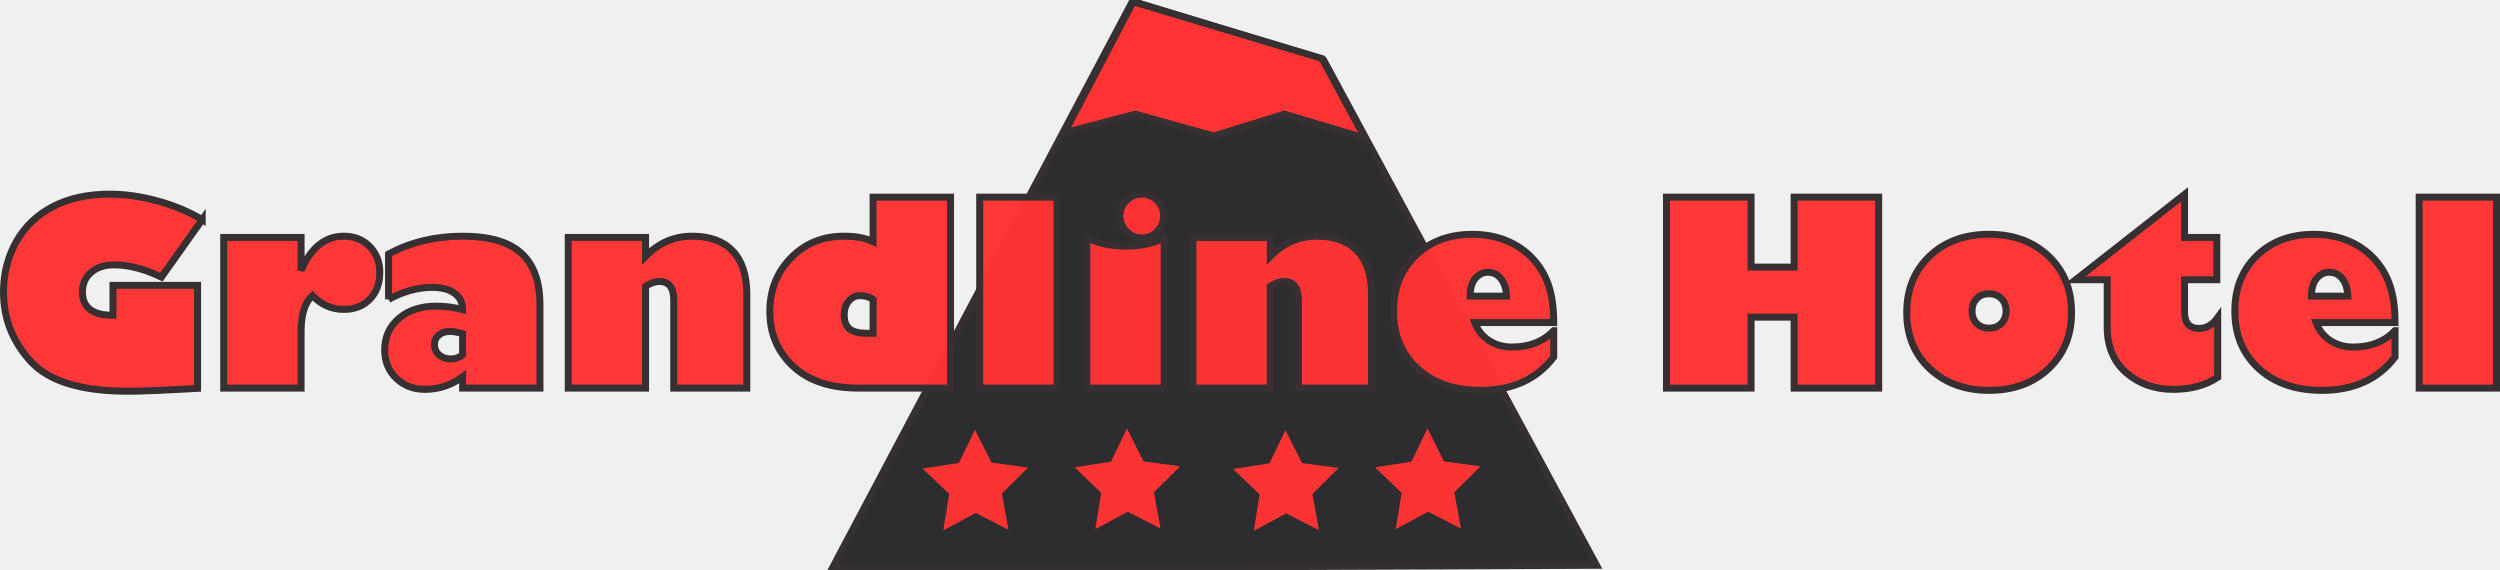
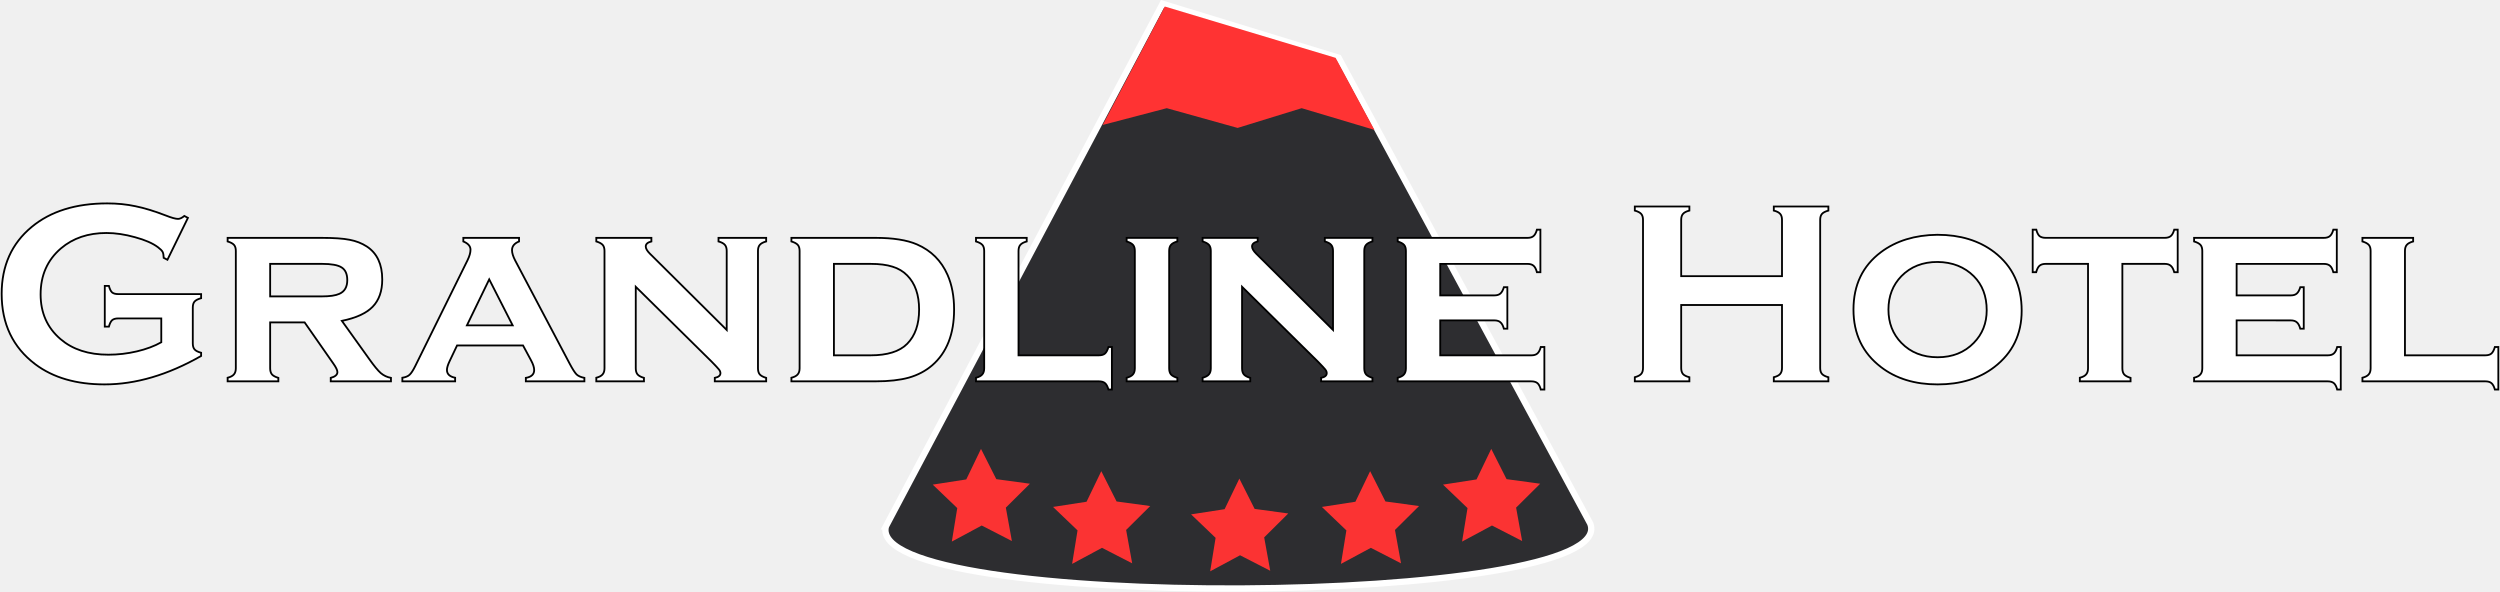
- <svg xmlns="http://www.w3.org/2000/svg" width="309.714mm" height="70.546mm" viewBox="0 0 309.714 70.546" version="1.1" id="svg5355">
+ <svg xmlns="http://www.w3.org/2000/svg" width="336.171mm" height="79.561mm" viewBox="0 0 336.171 79.561" version="1.1" id="svg5355">
  <defs id="defs5352" />
-   <g id="layer1" transform="translate(51.32115,-96.73128)">
-     <path style="fill:#2d2d30;fill-opacity:1;stroke:#363032;stroke-width:0.847;stroke-dasharray:none;stroke-opacity:1" d="m 51.765,167.153 37.208,-70.274 23.678,7.257 33.825,62.635 z" id="path5902" />
-     <path style="fill:#ff3333;fill-opacity:1;stroke:#363032;stroke-width:0.847;stroke-dasharray:none;stroke-opacity:1" d="m 89.066,96.96 -8.504,16.204 8.77,-2.296 9.7,2.701 8.77,-2.701 9.966,2.971 -5.315,-9.857 z" id="path5953" />
-     <path style="fill:#ff3333;fill-opacity:0.98;stroke:none;stroke-width:0.265;stroke-dasharray:none;stroke-opacity:1" id="path15449" d="m 28.015,41.511 -4.058,-2.086 -4.019,2.16 0.73,-4.504 -3.297,-3.155 4.509,-0.698 1.981,-4.11 2.057,4.073 4.521,0.614 -3.238,3.215 z" transform="translate(45.60116,120.8533)" />
-     <path style="fill:#ff3333;fill-opacity:0.98;stroke:none;stroke-width:0.265;stroke-dasharray:none;stroke-opacity:1" id="path15449-0" d="m 28.015,41.511 -4.058,-2.086 -4.019,2.16 0.73,-4.504 -3.297,-3.155 4.509,-0.698 1.981,-4.11 2.057,4.073 4.521,0.614 -3.238,3.215 z" transform="translate(64.43464,120.7006)" />
-     <path style="fill:#ff3333;fill-opacity:0.98;stroke:none;stroke-width:0.265;stroke-dasharray:none;stroke-opacity:1" id="path15449-4" d="m 28.015,41.511 -4.058,-2.086 -4.019,2.16 0.73,-4.504 -3.297,-3.155 4.509,-0.698 1.981,-4.11 2.057,4.073 4.521,0.614 -3.238,3.215 z" transform="translate(84.06564,120.9051)" />
-     <path style="fill:#ff3333;fill-opacity:0.98;stroke:none;stroke-width:0.265;stroke-dasharray:none;stroke-opacity:1" id="path15449-5" d="m 28.015,41.511 -4.058,-2.086 -4.019,2.16 0.73,-4.504 -3.297,-3.155 4.509,-0.698 1.981,-4.11 2.057,4.073 4.521,0.614 -3.238,3.215 z" transform="translate(101.6517,120.7006)" />
-     <g aria-label="Grandline Hotel" id="text7437" style="font-size:31.75px;font-family:'Gill Sans Ultra Bold';-inkscape-font-specification:'Gill Sans Ultra Bold, ';fill:#ff3333;fill-opacity:0.98;stroke:#363032;stroke-width:0.865">
-       <path d="m -26.27,123.945 -5.054,7.116 q -3.163,-1.519 -5.845,-1.519 -1.783,0 -2.868,0.93 -1.07,0.915 -1.07,2.434 0,2.884 3.783,2.884 v -3.705 h 10.48 v 12.759 q -6.356,0.357 -8.604,0.357 -8.682,0 -12.061,-3.69 -3.38,-3.69 -3.38,-8.604 0,-3.38 1.566,-6.201 1.581,-2.822 4.542,-4.372 2.977,-1.55 7.038,-1.55 2.853,0 5.907,0.837 3.054,0.822 5.566,2.325 z" id="path17051" style="fill:#ff3333;fill-opacity:0.98" />
-       <path d="m -14.023,130.24 q 1.829,-4.248 5.302,-4.248 1.938,0 3.194,1.271 1.256,1.271 1.256,3.225 0,2.046 -1.24,3.318 -1.225,1.256 -3.209,1.256 -2.263,0 -3.876,-1.705 -1.426,1.209 -1.426,4.496 v 6.961 h -9.581 v -18.666 h 9.581 z" id="path17053" style="fill:#ff3333;fill-opacity:0.98" />
-       <path d="m -3.186,133.821 v -5.612 q 4.062,-2.217 9.209,-2.217 4.899,0 7.224,2.093 2.325,2.093 2.325,6.403 v 10.325 H 5.992 v -1.395 q -2.124,1.55 -4.666,1.55 -2.139,0 -3.566,-1.38 -1.426,-1.395 -1.426,-3.504 0,-2.403 1.767,-3.907 1.767,-1.519 4.62,-1.519 1.674,0 3.271,0.434 0,-1.302 -1.008,-2.031 -0.992,-0.729 -2.775,-0.729 -2.635,0 -5.395,1.488 z m 9.178,6.868 v -2.604 q -0.868,-0.295 -1.566,-0.295 -0.868,0 -1.395,0.45 -0.527,0.45 -0.527,1.178 0,0.76 0.558,1.271 0.574,0.512 1.442,0.512 0.884,0 1.488,-0.512 z" id="path17055" style="fill:#ff3333;fill-opacity:0.98" />
-       <path d="m 28.657,126.147 v 2.341 q 2.418,-2.496 5.783,-2.496 3.271,0 5.007,1.829 1.752,1.814 1.752,5.395 v 11.596 h -9.054 v -10.883 q 0,-2.325 -1.767,-2.325 -0.853,0 -1.721,0.605 v 12.604 h -9.581 v -18.666 z" id="path17057" style="fill:#ff3333;fill-opacity:0.98" />
-       <path d="m 66.438,121.155 v 23.657 H 55.043 q -5.224,0 -8.108,-2.698 -2.884,-2.698 -2.884,-6.79 0,-3.984 2.62,-6.651 2.635,-2.682 6.558,-2.682 2.17,0 3.612,0.667 v -5.504 z m -9.596,16.867 v -4.201 q -0.713,-0.465 -1.612,-0.465 -0.853,0 -1.411,0.682 -0.558,0.667 -0.558,1.69 0,1.194 0.667,1.752 0.682,0.543 2.155,0.543 z" id="path17059" style="fill:#ff3333;fill-opacity:0.98" />
-       <path d="m 79.631,144.812 h -9.581 v -23.657 h 9.581 z" id="path17061" style="fill:#ff3333;fill-opacity:0.98" />
-       <path d="m 90.141,126.209 q -1.116,0 -1.922,-0.806 -0.806,-0.806 -0.806,-1.922 0,-1.116 0.806,-1.907 0.806,-0.791 1.922,-0.791 1.116,0 1.907,0.791 0.791,0.791 0.791,1.907 0,1.116 -0.791,1.922 -0.791,0.806 -1.907,0.806 z m 2.76,-0.062 v 18.666 h -9.581 v -18.666 q 1.891,1.07 4.914,1.07 2.806,0 4.666,-1.07 z" id="path17063" style="fill:#ff3333;fill-opacity:0.98" />
-       <path d="m 106.047,126.147 v 2.341 q 2.418,-2.496 5.783,-2.496 3.271,0 5.007,1.829 1.752,1.814 1.752,5.395 v 11.596 h -9.054 v -10.883 q 0,-2.325 -1.767,-2.325 -0.853,0 -1.721,0.605 v 12.604 h -9.581 v -18.666 z" id="path17065" style="fill:#ff3333;fill-opacity:0.98" />
-       <path d="m 141.162,137.697 v 3.271 q -3.147,4.124 -9.054,4.124 -4.868,0 -7.829,-2.698 -2.961,-2.713 -2.961,-7.131 0,-4.201 2.713,-6.852 2.729,-2.651 7.069,-2.651 2.217,0 4.108,0.744 1.891,0.744 3.271,2.186 1.38,1.442 2.031,3.349 0.651,1.907 0.651,4.651 h -9.782 q 0.527,1.426 1.767,2.232 1.24,0.806 2.837,0.806 3.225,0 5.178,-2.031 z m -10.356,-4.279 h 4.511 q -0.062,-1.395 -0.698,-2.17 -0.62,-0.791 -1.628,-0.791 -0.884,0 -1.535,0.76 -0.651,0.744 -0.651,2.201 z" id="path17067" style="fill:#ff3333;fill-opacity:0.98" />
-       <path d="m 165.61,144.812 h -10.48 v -23.657 h 10.48 v 8.666 h 5.333 v -8.666 h 10.48 v 23.657 h -10.48 v -8.79 h -5.333 z" id="path17069" style="fill:#ff3333;fill-opacity:0.98" />
-       <path d="m 195.081,145.091 q -4.434,0 -7.317,-2.667 -2.868,-2.682 -2.868,-6.976 0,-4.294 2.837,-6.992 2.837,-2.698 7.348,-2.698 4.542,0 7.379,2.698 2.853,2.698 2.853,6.992 0,4.279 -2.853,6.961 -2.837,2.682 -7.379,2.682 z m 0,-11.968 q -0.93,0 -1.519,0.605 -0.574,0.589 -0.574,1.535 0,0.946 0.574,1.535 0.589,0.589 1.519,0.589 0.946,0 1.535,-0.589 0.589,-0.589 0.589,-1.535 0,-0.961 -0.589,-1.55 -0.589,-0.589 -1.535,-0.589 z" id="path17071" style="fill:#ff3333;fill-opacity:0.98" />
-       <path d="m 223.312,126.147 v 5.24 h -4 v 4 q 0,2.031 1.814,2.031 1.333,0 2.294,-1.333 v 7.395 q -2.263,1.488 -5.504,1.488 -3.457,0 -5.829,-2.062 -2.356,-2.062 -2.356,-5.674 v -5.845 h -3.907 l 13.488,-10.573 v 5.333 z" id="path17073" style="fill:#ff3333;fill-opacity:0.98" />
-       <path d="m 245.388,137.697 v 3.271 q -3.147,4.124 -9.054,4.124 -4.868,0 -7.829,-2.698 -2.961,-2.713 -2.961,-7.131 0,-4.201 2.713,-6.852 2.729,-2.651 7.069,-2.651 2.217,0 4.108,0.744 1.891,0.744 3.271,2.186 1.38,1.442 2.031,3.349 0.651,1.907 0.651,4.651 h -9.782 q 0.527,1.426 1.767,2.232 1.24,0.806 2.837,0.806 3.225,0 5.178,-2.031 z m -10.356,-4.279 h 4.511 q -0.062,-1.395 -0.698,-2.17 -0.62,-0.791 -1.628,-0.791 -0.884,0 -1.535,0.76 -0.651,0.744 -0.651,2.201 z" id="path17075" style="fill:#ff3333;fill-opacity:0.98" />
-       <path d="m 257.961,144.812 h -9.581 v -23.657 h 9.581 z" id="path17077" style="fill:#ff3333;fill-opacity:0.98" />
+   <g id="layer1" transform="translate(67.35874,-96.3718)">
+     <path style="fill:#2d2d30;fill-opacity:1;stroke:#ffffff;stroke-width:0.847;stroke-dasharray:none;stroke-opacity:1" d="m 51.765,167.153 37.208,-70.274 23.678,7.257 33.825,62.635 c 4.435,11.24 -97.684,11.923 -94.71,0.382 z" id="path5902" />
+     <path style="fill:#ff3333;fill-opacity:1;stroke:none;stroke-width:0.832;stroke-dasharray:none;stroke-opacity:1" d="m 89.272,97.249 -8.352,15.926 8.613,-2.256 9.527,2.654 8.613,-2.654 9.788,2.92 -5.22,-9.688 z" id="path5953" />
+     <path style="fill:#ff3333;fill-opacity:0.98;stroke:none;stroke-width:0.265;stroke-dasharray:none;stroke-opacity:1" id="path15449" d="m 23.107,48.873 -4.058,-2.086 -4.019,2.16 0.73,-4.504 -3.297,-3.155 4.509,-0.698 1.981,-4.11 2.057,4.073 4.521,0.614 -3.238,3.215 z" transform="translate(45.60116,120.2502)" />
+     <path style="fill:#ff3333;fill-opacity:0.98;stroke:none;stroke-width:0.265;stroke-dasharray:none;stroke-opacity:1" id="path15449-0" d="m 37.013,52.145 -4.058,-2.086 -4.019,2.16 0.73,-4.504 -3.297,-3.155 4.509,-0.698 1.981,-4.11 2.057,4.073 4.521,0.614 -3.238,3.215 z" transform="translate(66.43504,120.9784)" />
+     <path style="fill:#ff3333;fill-opacity:0.98;stroke:none;stroke-width:0.265;stroke-dasharray:none;stroke-opacity:1" id="path15449-4" d="m 0.818,51.327 -4.058,-2.086 -4.019,2.16 0.73,-4.504 -3.297,-3.155 4.509,-0.698 1.981,-4.11 2.057,4.073 4.521,0.614 -3.238,3.215 z" transform="translate(84.06564,120.7963)" />
+     <path style="fill:#ff3333;fill-opacity:0.98;stroke:none;stroke-width:0.265;stroke-dasharray:none;stroke-opacity:1" id="path15449-5" d="m 17.382,50.918 -4.058,-2.086 -4.019,2.16 0.73,-4.504 -3.297,-3.155 4.509,-0.698 1.981,-4.11 2.057,4.073 4.521,0.614 -3.238,3.215 z" transform="translate(103.652,121.2053)" />
+     <path style="fill:#ff3333;fill-opacity:0.98;stroke:none;stroke-width:0.265;stroke-dasharray:none;stroke-opacity:1" id="path15449-5-0" d="m 26.379,41.511 -4.058,-2.086 -4.019,2.16 0.73,-4.504 -3.297,-3.155 4.509,-0.698 1.981,-4.11 2.057,4.073 4.521,0.614 -3.238,3.215 z" transform="translate(110.9435,127.6118)" />
+     <g aria-label="Grandline Hotel" id="text362" style="font-size:35.278px;font-family:'Copperplate Gothic Bold';-inkscape-font-specification:'Copperplate Gothic Bold, ';fill:#ffffff;stroke:#000000;stroke-width:0.247;stroke-opacity:1;stroke-dasharray:none;fill-opacity:1">
+       <path d="m -45.672,139.191 h -5.805 q -0.534,0 -0.81,0.241 -0.258,0.241 -0.431,0.861 h -0.551 v -5.478 h 0.551 q 0.172,0.637 0.431,0.878 0.276,0.224 0.81,0.224 h 11.162 v 0.551 q -0.62,0.172 -0.878,0.448 -0.241,0.276 -0.241,0.81 v 4.823 q 0,0.534 0.241,0.81 0.241,0.276 0.878,0.448 v 0.431 q -6.701,3.824 -12.988,3.824 -5.702,0 -9.302,-2.704 -4.53,-3.411 -4.53,-9.474 0,-5.65 4.031,-8.992 3.824,-3.169 10.163,-3.169 2.015,0 3.79,0.379 1.791,0.362 4.065,1.24 1.171,0.465 1.671,0.465 0.362,0 0.844,-0.396 l 0.482,0.258 -2.756,5.633 -0.5,-0.258 q -0.017,-0.568 -0.155,-0.81 -0.138,-0.258 -0.62,-0.62 -1.051,-0.792 -3.083,-1.344 -2.033,-0.568 -3.841,-0.568 -3.686,0 -6.115,2.067 -2.739,2.343 -2.739,6.184 0,3.721 2.67,6.012 2.446,2.102 6.442,2.102 1.946,0 3.841,-0.448 1.895,-0.448 3.273,-1.223 z" id="path3256" style="stroke:#000000;stroke-opacity:1;stroke-width:0.247;stroke-dasharray:none;fill:#ffffff;fill-opacity:1" />
+       <path d="m -31.031,139.725 v 6.167 q 0,0.534 0.241,0.827 0.241,0.276 0.861,0.465 v 0.465 h -6.821 v -0.482 q 0.603,-0.155 0.844,-0.448 0.258,-0.293 0.258,-0.827 v -15.778 q 0,-0.534 -0.241,-0.81 -0.241,-0.276 -0.861,-0.465 v -0.482 h 12.643 q 2.463,0 3.755,0.258 1.292,0.241 2.308,0.896 2.084,1.361 2.084,4.444 0,2.343 -1.292,3.669 -1.275,1.309 -4.134,1.895 l 3.652,5.099 q 0.999,1.412 1.585,1.929 0.603,0.5 1.361,0.637 v 0.465 h -8.096 v -0.465 q 0.896,-0.241 0.896,-0.775 0,-0.379 -0.551,-1.154 l -3.858,-5.529 z m 0,-3.497 h 6.959 q 1.585,0 2.343,-0.345 1.068,-0.465 1.068,-1.843 0,-1.223 -0.758,-1.705 -0.741,-0.482 -2.653,-0.482 h -6.959 z" id="path3258" style="stroke:#000000;stroke-opacity:1;stroke-width:0.247;stroke-dasharray:none;fill:#ffffff;fill-opacity:1" />
+       <path d="m 2.972,142.826 h -8.871 l -0.999,2.102 q -0.362,0.758 -0.362,1.189 0,0.827 1.102,1.051 v 0.482 h -7.097 v -0.482 q 0.655,-0.103 0.965,-0.396 0.327,-0.293 0.758,-1.154 l 7.045,-14.263 q 0.396,-0.81 0.396,-1.412 0,-0.706 -0.965,-1.102 v -0.482 h 7.493 v 0.482 q -0.947,0.379 -0.947,1.171 0,0.568 0.431,1.395 l 7.304,13.832 q 0.603,1.137 0.947,1.481 0.345,0.327 1.051,0.465 v 0.465 H 3.351 v -0.465 q 1.12,-0.189 1.12,-1.051 0,-0.534 -0.431,-1.326 z m -1.395,-2.704 -3.152,-6.184 -2.997,6.184 z" id="path3260" style="stroke:#000000;stroke-opacity:1;stroke-width:0.247;stroke-dasharray:none;fill:#ffffff;fill-opacity:1" />
+       <path d="m 18.131,134.937 v 10.955 q 0,0.534 0.241,0.827 0.258,0.293 0.861,0.465 v 0.465 h -6.408 v -0.482 q 0.603,-0.155 0.844,-0.448 0.258,-0.293 0.258,-0.827 v -15.778 q 0,-0.534 -0.241,-0.81 -0.241,-0.276 -0.861,-0.465 v -0.482 h 7.407 v 0.482 q -0.758,0.189 -0.758,0.672 0,0.413 0.551,0.965 l 10.335,10.266 v -10.628 q 0,-0.534 -0.241,-0.81 -0.241,-0.293 -0.861,-0.465 v -0.482 h 6.408 v 0.482 q -0.62,0.172 -0.861,0.465 -0.241,0.276 -0.241,0.81 v 15.778 q 0,0.534 0.241,0.827 0.241,0.276 0.861,0.465 v 0.465 h -6.907 v -0.465 q 0.758,-0.155 0.758,-0.637 0,-0.241 -0.207,-0.5 -0.207,-0.258 -0.947,-1.016 z" id="path3262" style="stroke:#000000;stroke-opacity:1;stroke-width:0.247;stroke-dasharray:none;fill:#ffffff;fill-opacity:1" />
+       <path d="m 40.162,145.892 v -15.778 q 0,-0.534 -0.241,-0.81 -0.241,-0.276 -0.861,-0.465 v -0.482 h 11.317 q 3.531,0 5.564,0.878 2.859,1.24 4.117,4.1 0.878,1.998 0.878,4.668 0,4.944 -2.946,7.493 -1.326,1.137 -3.135,1.654 -1.791,0.5 -4.479,0.5 H 39.06 v -0.482 q 0.603,-0.155 0.844,-0.448 0.258,-0.293 0.258,-0.827 z m 4.616,-1.74 h 4.926 q 3.393,0 4.926,-1.55 1.602,-1.619 1.602,-4.599 0,-2.98 -1.602,-4.599 -0.792,-0.81 -1.964,-1.171 -1.171,-0.379 -2.963,-0.379 h -4.926 z" id="path3264" style="stroke:#000000;stroke-opacity:1;stroke-width:0.247;stroke-dasharray:none;fill:#ffffff;fill-opacity:1" />
+       <path d="m 69.6,144.152 h 10.8 q 0.551,0 0.827,-0.241 0.276,-0.241 0.465,-0.878 h 0.465 v 5.719 h -0.465 q -0.172,-0.62 -0.465,-0.861 -0.276,-0.241 -0.827,-0.241 H 63.881 v -0.482 q 0.603,-0.155 0.844,-0.448 0.258,-0.293 0.258,-0.827 v -15.778 q 0,-0.534 -0.241,-0.81 -0.241,-0.276 -0.861,-0.465 v -0.482 h 6.821 v 0.482 q -0.62,0.172 -0.861,0.465 -0.241,0.276 -0.241,0.81 z" id="path3266" style="stroke:#000000;stroke-opacity:1;stroke-width:0.247;stroke-dasharray:none;fill:#ffffff;fill-opacity:1" />
+       <path d="m 89.857,130.114 v 15.778 q 0,0.534 0.241,0.827 0.241,0.276 0.861,0.465 v 0.465 h -6.821 v -0.482 q 0.603,-0.155 0.844,-0.448 0.258,-0.293 0.258,-0.827 v -15.778 q 0,-0.534 -0.241,-0.81 -0.241,-0.276 -0.861,-0.465 v -0.482 h 6.821 v 0.482 q -0.62,0.172 -0.861,0.465 -0.241,0.276 -0.241,0.81 z" id="path3268" style="stroke:#000000;stroke-opacity:1;stroke-width:0.247;stroke-dasharray:none;fill:#ffffff;fill-opacity:1" />
+       <path d="m 99.659,134.937 v 10.955 q 0,0.534 0.241,0.827 0.258,0.293 0.861,0.465 v 0.465 h -6.408 v -0.482 q 0.603,-0.155 0.844,-0.448 0.258,-0.293 0.258,-0.827 v -15.778 q 0,-0.534 -0.241,-0.81 -0.241,-0.276 -0.861,-0.465 v -0.482 h 7.407 v 0.482 q -0.758,0.189 -0.758,0.672 0,0.413 0.551,0.965 l 10.335,10.266 v -10.628 q 0,-0.534 -0.241,-0.81 -0.241,-0.293 -0.861,-0.465 v -0.482 h 6.408 v 0.482 q -0.62,0.172 -0.861,0.465 -0.241,0.276 -0.241,0.81 v 15.778 q 0,0.534 0.241,0.827 0.241,0.276 0.861,0.465 v 0.465 h -6.907 v -0.465 q 0.758,-0.155 0.758,-0.637 0,-0.241 -0.207,-0.5 -0.207,-0.258 -0.947,-1.016 z" id="path3270" style="stroke:#000000;stroke-opacity:1;stroke-width:0.247;stroke-dasharray:none;fill:#ffffff;fill-opacity:1" />
+       <path d="m 126.306,139.45 v 4.703 h 12.247 q 0.534,0 0.81,-0.241 0.293,-0.241 0.465,-0.878 h 0.482 v 5.719 h -0.482 q -0.155,-0.603 -0.448,-0.861 -0.293,-0.241 -0.827,-0.241 h -17.966 v -0.482 q 0.603,-0.155 0.844,-0.448 0.258,-0.293 0.258,-0.827 v -15.778 q 0,-0.534 -0.241,-0.81 -0.241,-0.276 -0.861,-0.465 v -0.482 h 17.432 q 0.551,0 0.827,-0.241 0.293,-0.241 0.465,-0.861 h 0.465 v 5.719 h -0.465 q -0.172,-0.637 -0.465,-0.878 -0.276,-0.241 -0.827,-0.241 h -11.713 v 4.237 h 7.269 q 0.534,0 0.81,-0.241 0.293,-0.241 0.482,-0.861 h 0.465 v 5.581 h -0.465 q -0.172,-0.62 -0.465,-0.861 -0.276,-0.258 -0.827,-0.258 z" id="path3272" style="stroke:#000000;stroke-opacity:1;stroke-width:0.247;stroke-dasharray:none;fill:#ffffff;fill-opacity:1" />
+       <path d="m 172.264,137.383 h -13.556 v 8.475 q 0,0.517 0.241,0.81 0.258,0.276 0.861,0.431 v 0.551 h -7.338 v -0.551 q 0.62,-0.172 0.861,-0.448 0.241,-0.276 0.241,-0.792 v -19.93 q 0,-0.517 -0.241,-0.792 -0.241,-0.276 -0.861,-0.448 v -0.551 h 7.338 v 0.551 q -0.62,0.155 -0.861,0.448 -0.241,0.276 -0.241,0.792 v 7.579 h 13.556 v -7.579 q 0,-0.517 -0.241,-0.792 -0.241,-0.293 -0.861,-0.448 v -0.551 h 7.338 v 0.551 q -0.62,0.172 -0.861,0.448 -0.241,0.276 -0.241,0.792 v 19.93 q 0,0.517 0.241,0.792 0.241,0.276 0.861,0.448 v 0.551 h -7.338 v -0.551 q 0.603,-0.155 0.844,-0.431 0.258,-0.293 0.258,-0.81 z" id="path3274" style="stroke:#000000;stroke-opacity:1;stroke-width:0.247;stroke-dasharray:none;fill:#ffffff;fill-opacity:1" />
+       <path d="m 193.158,127.943 q 4.599,0 7.665,2.343 3.669,2.825 3.669,7.872 0,4.737 -3.669,7.562 -3.032,2.343 -7.631,2.343 -4.599,0 -7.631,-2.343 -3.686,-2.825 -3.686,-7.717 0,-4.944 3.686,-7.717 3.049,-2.291 7.596,-2.343 z m 0.017,3.652 q -2.98,0 -4.858,1.912 -1.74,1.791 -1.74,4.496 0,2.687 1.74,4.479 1.878,1.929 4.875,1.929 2.98,0 4.858,-1.929 1.74,-1.774 1.74,-4.392 0,-2.842 -1.74,-4.582 -1.895,-1.878 -4.875,-1.912 z" id="path3276" style="stroke:#000000;stroke-opacity:1;stroke-width:0.247;stroke-dasharray:none;fill:#ffffff;fill-opacity:1" />
+       <path d="m 218.032,131.853 v 14.039 q 0,0.534 0.241,0.827 0.241,0.276 0.861,0.465 v 0.465 h -6.821 v -0.482 q 0.603,-0.155 0.844,-0.448 0.258,-0.293 0.258,-0.827 v -14.039 h -5.684 q -0.551,0 -0.844,0.258 -0.276,0.241 -0.448,0.861 h -0.465 v -5.719 h 0.482 q 0.155,0.603 0.431,0.861 0.293,0.241 0.844,0.241 h 15.985 q 0.551,0 0.827,-0.241 0.293,-0.241 0.465,-0.861 h 0.465 v 5.719 h -0.465 q -0.172,-0.62 -0.465,-0.861 -0.276,-0.258 -0.827,-0.258 z" id="path3278" style="stroke:#000000;stroke-opacity:1;stroke-width:0.247;stroke-dasharray:none;fill:#ffffff;fill-opacity:1" />
+       <path d="m 233.397,139.45 v 4.703 h 12.247 q 0.534,0 0.81,-0.241 0.293,-0.241 0.465,-0.878 h 0.482 v 5.719 h -0.482 q -0.155,-0.603 -0.448,-0.861 -0.293,-0.241 -0.827,-0.241 h -17.966 v -0.482 q 0.603,-0.155 0.844,-0.448 0.258,-0.293 0.258,-0.827 v -15.778 q 0,-0.534 -0.241,-0.81 -0.241,-0.276 -0.861,-0.465 v -0.482 h 17.432 q 0.551,0 0.827,-0.241 0.293,-0.241 0.465,-0.861 h 0.465 v 5.719 h -0.465 q -0.172,-0.637 -0.465,-0.878 -0.276,-0.241 -0.827,-0.241 h -11.713 v 4.237 h 7.269 q 0.534,0 0.81,-0.241 0.293,-0.241 0.482,-0.861 h 0.465 v 5.581 h -0.465 q -0.172,-0.62 -0.465,-0.861 -0.276,-0.258 -0.827,-0.258 z" id="path3280" style="stroke:#000000;stroke-opacity:1;stroke-width:0.247;stroke-dasharray:none;fill:#ffffff;fill-opacity:1" />
+       <path d="m 256.031,144.152 h 10.8 q 0.551,0 0.827,-0.241 0.276,-0.241 0.465,-0.878 h 0.465 v 5.719 h -0.465 q -0.172,-0.62 -0.465,-0.861 -0.276,-0.241 -0.827,-0.241 h -16.519 v -0.482 q 0.603,-0.155 0.844,-0.448 0.258,-0.293 0.258,-0.827 v -15.778 q 0,-0.534 -0.241,-0.81 -0.241,-0.276 -0.861,-0.465 v -0.482 h 6.821 v 0.482 q -0.62,0.172 -0.861,0.465 -0.241,0.276 -0.241,0.81 z" id="path3282" style="stroke:#000000;stroke-opacity:1;stroke-width:0.247;stroke-dasharray:none;fill:#ffffff;fill-opacity:1" />
    </g>
  </g>
</svg>
